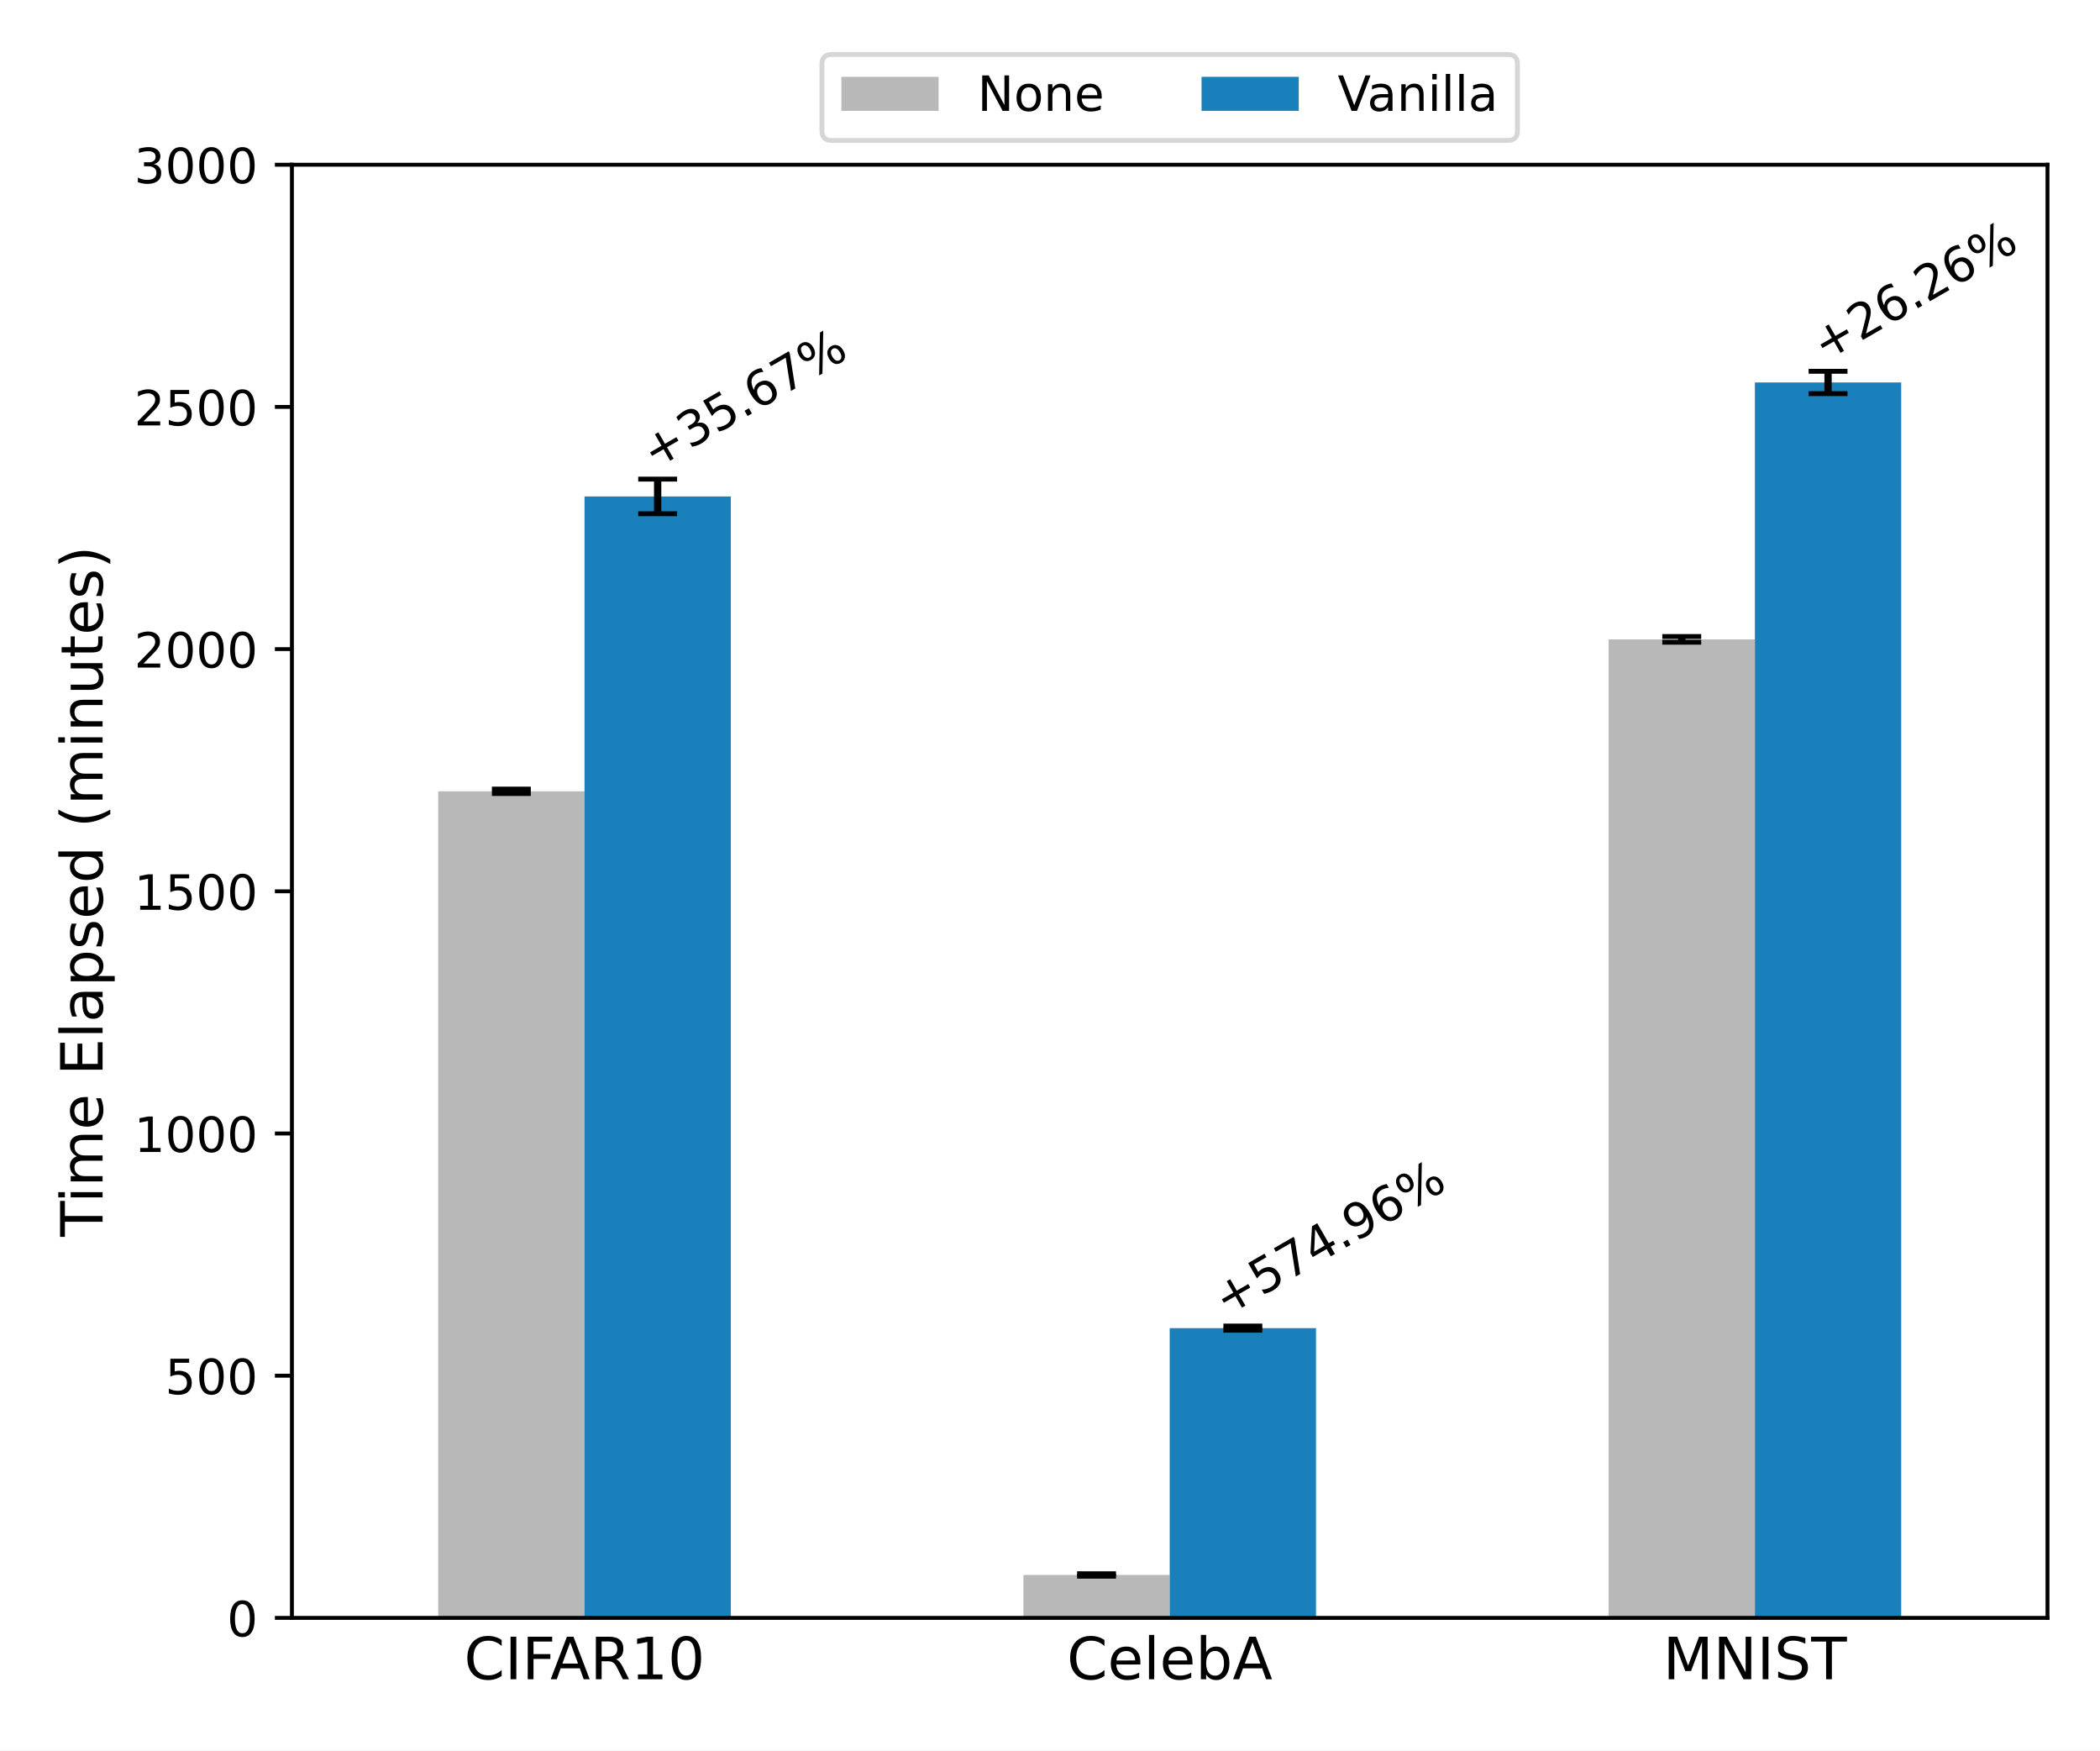
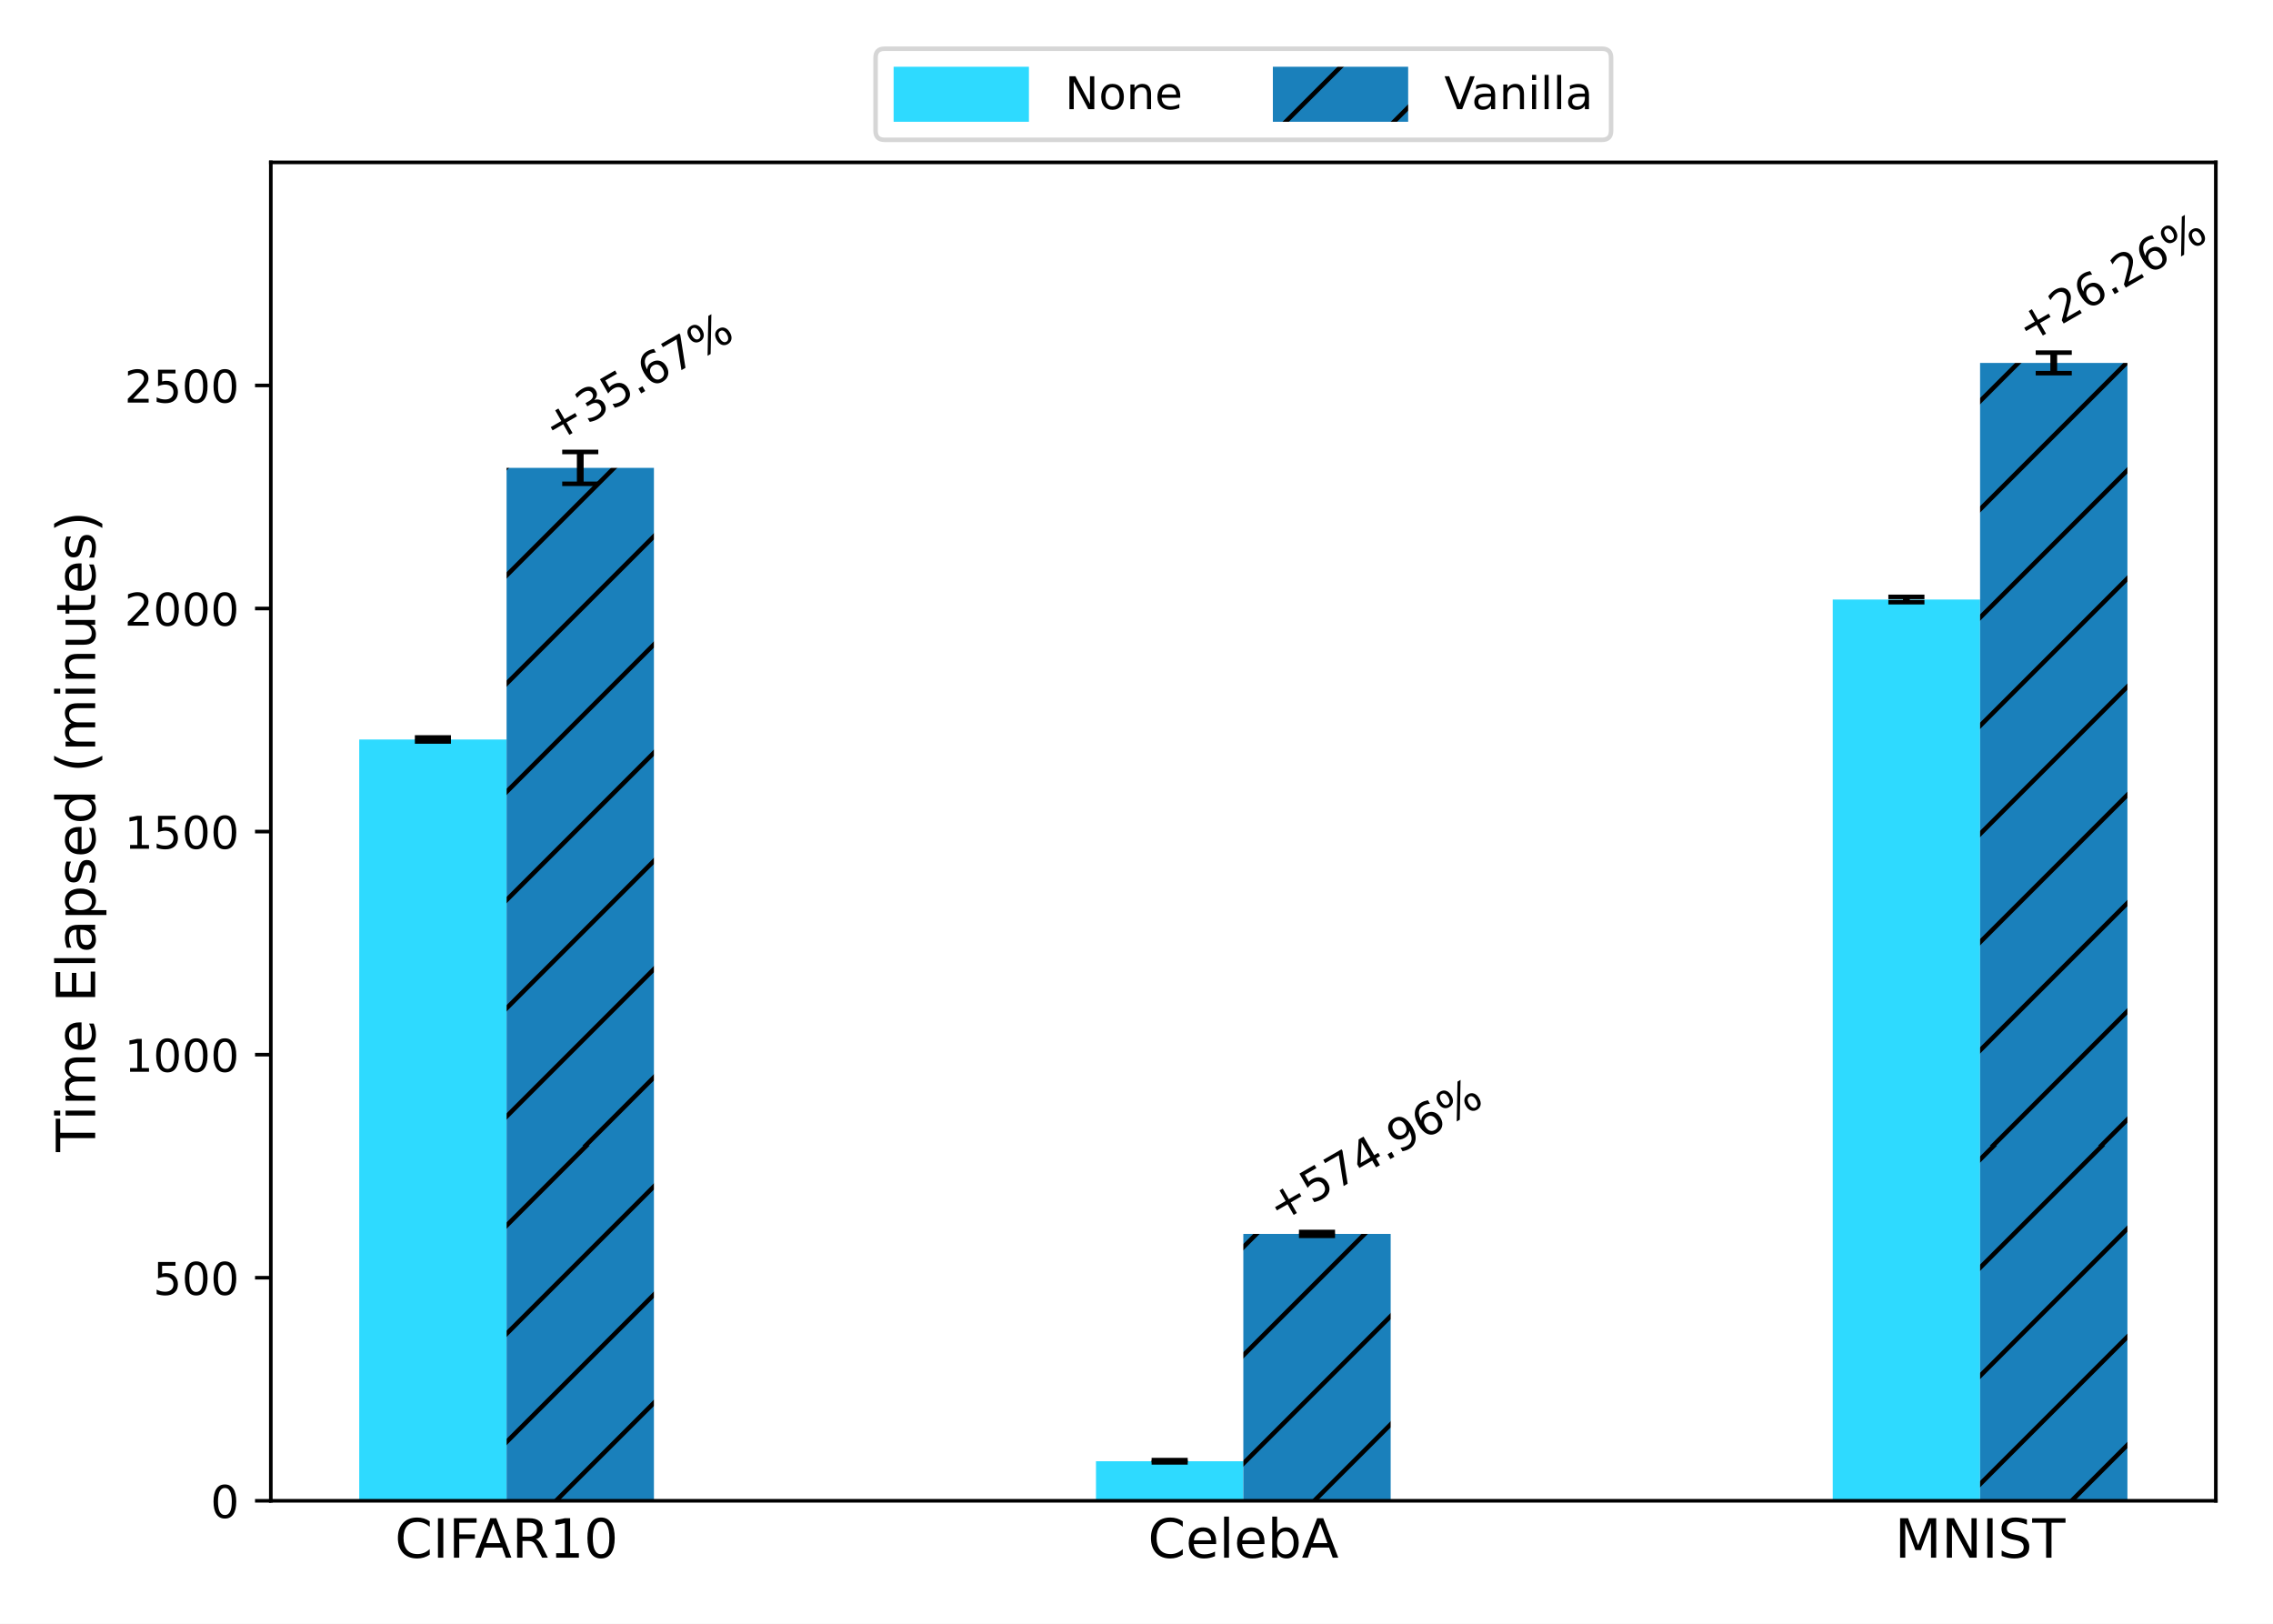
- <svg xmlns="http://www.w3.org/2000/svg" xmlns:xlink="http://www.w3.org/1999/xlink" width="432pt" height="360pt" viewBox="0 0 432 360" version="1.1">
+ <svg xmlns="http://www.w3.org/2000/svg" xmlns:xlink="http://www.w3.org/1999/xlink" width="504pt" height="360pt" viewBox="0 0 504 360" version="1.1">
  <defs>
    <style type="text/css">*{stroke-linejoin: round; stroke-linecap: butt}</style>
  </defs>
  <g id="figure_1">
    <g id="patch_1">
-       <path d="M 0 360  L 432 360  L 432 0  L 0 0  z " style="fill: #ffffff" />
+       <path d="M 0 360  L 504 360  L 504 0  L 0 0  z " style="fill: #ffffff" />
    </g>
    <g id="axes_1">
      <g id="patch_2">
-         <path d="M 60.05 332.74  L 421.2 332.74  L 421.2 33.88  L 60.05 33.88  z " style="fill: #ffffff" />
+         <path d="M 60.05 332.74  L 491.323 332.74  L 491.323 36  L 60.05 36  z " style="fill: #ffffff" />
      </g>
      <g id="patch_3">
-         <path d="M 90.146 332.74  L 120.242 332.74  L 120.242 162.742  L 90.146 162.742  z " clip-path="url(#p08912c3464)" style="fill: #b8b8b8" />
+         <path d="M 79.653 332.74  L 112.326 332.74  L 112.326 163.948  L 79.653 163.948  z " clip-path="url(#p78a9c57632)" style="fill: #2edaff" />
      </g>
      <g id="patch_4">
-         <path d="M 210.529 332.74  L 240.625 332.74  L 240.625 323.911  L 210.529 323.911  z " clip-path="url(#p08912c3464)" style="fill: #b8b8b8" />
+         <path d="M 243.015 332.74  L 275.687 332.74  L 275.687 323.974  L 243.015 323.974  z " clip-path="url(#p78a9c57632)" style="fill: #2edaff" />
      </g>
      <g id="patch_5">
-         <path d="M 330.913 332.74  L 361.008 332.74  L 361.008 131.497  L 330.913 131.497  z " clip-path="url(#p08912c3464)" style="fill: #b8b8b8" />
+         <path d="M 406.376 332.74  L 439.048 332.74  L 439.048 132.925  L 406.376 132.925  z " clip-path="url(#p78a9c57632)" style="fill: #2edaff" />
      </g>
      <g id="patch_6">
-         <path d="M 120.242 332.74  L 150.338 332.74  L 150.338 102.099  L 120.242 102.099  z " clip-path="url(#p08912c3464)" style="fill: #1a80bb" />
+         <path d="M 112.326 332.74  L 144.998 332.74  L 144.998 103.735  L 112.326 103.735  z " clip-path="url(#p78a9c57632)" style="fill: url(#hf9bfb9f092)" />
      </g>
      <g id="patch_7">
-         <path d="M 240.625 332.74  L 270.721 332.74  L 270.721 273.15  L 240.625 273.15  z " clip-path="url(#p08912c3464)" style="fill: #1a80bb" />
+         <path d="M 275.687 332.74  L 308.359 332.74  L 308.359 273.572  L 275.687 273.572  z " clip-path="url(#p78a9c57632)" style="fill: url(#hf9bfb9f092)" />
      </g>
      <g id="patch_8">
-         <path d="M 361.008 332.74  L 391.104 332.74  L 391.104 78.659  L 361.008 78.659  z " clip-path="url(#p08912c3464)" style="fill: #1a80bb" />
+         <path d="M 439.048 332.74  L 471.72 332.74  L 471.72 80.461  L 439.048 80.461  z " clip-path="url(#p78a9c57632)" style="fill: url(#hf9bfb9f092)" />
      </g>
      <g id="matplotlib.axis_1">
        <g id="xtick_1">
          <g id="line2d_1" />
          <g id="text_1">
-             <g transform="translate(95.4701 345.3581) scale(0.12 -0.12)">
+             <g transform="translate(87.55401 345.3581) scale(0.12 -0.12)">
              <defs>
                <path id="DejaVuSans-43" d="M 4122 4306  L 4122 3641  Q 3803 3938 3442 4084  Q 3081 4231 2675 4231  Q 1875 4231 1450 3742  Q 1025 3253 1025 2328  Q 1025 1406 1450 917  Q 1875 428 2675 428  Q 3081 428 3442 575  Q 3803 722 4122 1019  L 4122 359  Q 3791 134 3420 21  Q 3050 -91 2638 -91  Q 1578 -91 968 557  Q 359 1206 359 2328  Q 359 3453 968 4101  Q 1578 4750 2638 4750  Q 3056 4750 3426 4639  Q 3797 4528 4122 4306  z " transform="scale(0.015625)" />
                <path id="DejaVuSans-49" d="M 628 4666  L 1259 4666  L 1259 0  L 628 0  L 628 4666  z " transform="scale(0.015625)" />
                <path id="DejaVuSans-46" d="M 628 4666  L 3309 4666  L 3309 4134  L 1259 4134  L 1259 2759  L 3109 2759  L 3109 2228  L 1259 2228  L 1259 0  L 628 0  L 628 4666  z " transform="scale(0.015625)" />
                <path id="DejaVuSans-41" d="M 2188 4044  L 1331 1722  L 3047 1722  L 2188 4044  z M 1831 4666  L 2547 4666  L 4325 0  L 3669 0  L 3244 1197  L 1141 1197  L 716 0  L 50 0  L 1831 4666  z " transform="scale(0.015625)" />
                <path id="DejaVuSans-52" d="M 2841 2188  Q 3044 2119 3236 1894  Q 3428 1669 3622 1275  L 4263 0  L 3584 0  L 2988 1197  Q 2756 1666 2539 1819  Q 2322 1972 1947 1972  L 1259 1972  L 1259 0  L 628 0  L 628 4666  L 2053 4666  Q 2853 4666 3247 4331  Q 3641 3997 3641 3322  Q 3641 2881 3436 2590  Q 3231 2300 2841 2188  z M 1259 4147  L 1259 2491  L 2053 2491  Q 2509 2491 2742 2702  Q 2975 2913 2975 3322  Q 2975 3731 2742 3939  Q 2509 4147 2053 4147  L 1259 4147  z " transform="scale(0.015625)" />
                <path id="DejaVuSans-31" d="M 794 531  L 1825 531  L 1825 4091  L 703 3866  L 703 4441  L 1819 4666  L 2450 4666  L 2450 531  L 3481 531  L 3481 0  L 794 0  L 794 531  z " transform="scale(0.015625)" />
                <path id="DejaVuSans-30" d="M 2034 4250  Q 1547 4250 1301 3770  Q 1056 3291 1056 2328  Q 1056 1369 1301 889  Q 1547 409 2034 409  Q 2525 409 2770 889  Q 3016 1369 3016 2328  Q 3016 3291 2770 3770  Q 2525 4250 2034 4250  z M 2034 4750  Q 2819 4750 3233 4129  Q 3647 3509 3647 2328  Q 3647 1150 3233 529  Q 2819 -91 2034 -91  Q 1250 -91 836 529  Q 422 1150 422 2328  Q 422 3509 836 4129  Q 1250 4750 2034 4750  z " transform="scale(0.015625)" />
              </defs>
              <use xlink:href="#DejaVuSans-43" />
              <use xlink:href="#DejaVuSans-49" x="69.824" />
              <use xlink:href="#DejaVuSans-46" x="99.316" />
              <use xlink:href="#DejaVuSans-41" x="147.711" />
              <use xlink:href="#DejaVuSans-52" x="216.119" />
              <use xlink:href="#DejaVuSans-31" x="285.602" />
              <use xlink:href="#DejaVuSans-30" x="349.225" />
            </g>
          </g>
        </g>
        <g id="xtick_2">
          <g id="line2d_2" />
          <g id="text_2">
-             <g transform="translate(219.4712 345.3581) scale(0.12 -0.12)">
+             <g transform="translate(254.533 345.3581) scale(0.12 -0.12)">
              <defs>
                <path id="DejaVuSans-65" d="M 3597 1894  L 3597 1613  L 953 1613  Q 991 1019 1311 708  Q 1631 397 2203 397  Q 2534 397 2845 478  Q 3156 559 3463 722  L 3463 178  Q 3153 47 2828 -22  Q 2503 -91 2169 -91  Q 1331 -91 842 396  Q 353 884 353 1716  Q 353 2575 817 3079  Q 1281 3584 2069 3584  Q 2775 3584 3186 3129  Q 3597 2675 3597 1894  z M 3022 2063  Q 3016 2534 2758 2815  Q 2500 3097 2075 3097  Q 1594 3097 1305 2825  Q 1016 2553 972 2059  L 3022 2063  z " transform="scale(0.015625)" />
                <path id="DejaVuSans-6c" d="M 603 4863  L 1178 4863  L 1178 0  L 603 0  L 603 4863  z " transform="scale(0.015625)" />
                <path id="DejaVuSans-62" d="M 3116 1747  Q 3116 2381 2855 2742  Q 2594 3103 2138 3103  Q 1681 3103 1420 2742  Q 1159 2381 1159 1747  Q 1159 1113 1420 752  Q 1681 391 2138 391  Q 2594 391 2855 752  Q 3116 1113 3116 1747  z M 1159 2969  Q 1341 3281 1617 3432  Q 1894 3584 2278 3584  Q 2916 3584 3314 3078  Q 3713 2572 3713 1747  Q 3713 922 3314 415  Q 2916 -91 2278 -91  Q 1894 -91 1617 61  Q 1341 213 1159 525  L 1159 0  L 581 0  L 581 4863  L 1159 4863  L 1159 2969  z " transform="scale(0.015625)" />
              </defs>
              <use xlink:href="#DejaVuSans-43" />
              <use xlink:href="#DejaVuSans-65" x="69.824" />
              <use xlink:href="#DejaVuSans-6c" x="131.348" />
              <use xlink:href="#DejaVuSans-65" x="159.131" />
              <use xlink:href="#DejaVuSans-62" x="220.654" />
              <use xlink:href="#DejaVuSans-41" x="284.131" />
            </g>
          </g>
        </g>
        <g id="xtick_3">
          <g id="line2d_3" />
          <g id="text_3">
-             <g transform="translate(342.099 345.3581) scale(0.12 -0.12)">
+             <g transform="translate(420.1385 345.3581) scale(0.12 -0.12)">
              <defs>
                <path id="DejaVuSans-4d" d="M 628 4666  L 1569 4666  L 2759 1491  L 3956 4666  L 4897 4666  L 4897 0  L 4281 0  L 4281 4097  L 3078 897  L 2444 897  L 1241 4097  L 1241 0  L 628 0  L 628 4666  z " transform="scale(0.015625)" />
                <path id="DejaVuSans-4e" d="M 628 4666  L 1478 4666  L 3547 763  L 3547 4666  L 4159 4666  L 4159 0  L 3309 0  L 1241 3903  L 1241 0  L 628 0  L 628 4666  z " transform="scale(0.015625)" />
                <path id="DejaVuSans-53" d="M 3425 4513  L 3425 3897  Q 3066 4069 2747 4153  Q 2428 4238 2131 4238  Q 1616 4238 1336 4038  Q 1056 3838 1056 3469  Q 1056 3159 1242 3001  Q 1428 2844 1947 2747  L 2328 2669  Q 3034 2534 3370 2195  Q 3706 1856 3706 1288  Q 3706 609 3251 259  Q 2797 -91 1919 -91  Q 1588 -91 1214 -16  Q 841 59 441 206  L 441 856  Q 825 641 1194 531  Q 1563 422 1919 422  Q 2459 422 2753 634  Q 3047 847 3047 1241  Q 3047 1584 2836 1778  Q 2625 1972 2144 2069  L 1759 2144  Q 1053 2284 737 2584  Q 422 2884 422 3419  Q 422 4038 858 4394  Q 1294 4750 2059 4750  Q 2388 4750 2728 4690  Q 3069 4631 3425 4513  z " transform="scale(0.015625)" />
                <path id="DejaVuSans-54" d="M -19 4666  L 3928 4666  L 3928 4134  L 2272 4134  L 2272 0  L 1638 0  L 1638 4134  L -19 4134  L -19 4666  z " transform="scale(0.015625)" />
              </defs>
              <use xlink:href="#DejaVuSans-4d" />
              <use xlink:href="#DejaVuSans-4e" x="86.279" />
              <use xlink:href="#DejaVuSans-49" x="161.084" />
              <use xlink:href="#DejaVuSans-53" x="190.576" />
              <use xlink:href="#DejaVuSans-54" x="254.053" />
            </g>
          </g>
        </g>
      </g>
      <g id="matplotlib.axis_2">
        <g id="ytick_1">
          <g id="line2d_4">
            <defs>
-               <path id="m10535ff7cf" d="M 0 0  L -3.5 0  " style="stroke: #000000; stroke-width: 0.8" />
+               <path id="mf8fcc0f877" d="M 0 0  L -3.5 0  " style="stroke: #000000; stroke-width: 0.8" />
            </defs>
            <g>
-               <use xlink:href="#m10535ff7cf" x="60.05" y="332.74" style="stroke: #000000; stroke-width: 0.8" />
+               <use xlink:href="#mf8fcc0f877" x="60.05" y="332.74" style="stroke: #000000; stroke-width: 0.8" />
            </g>
          </g>
          <g id="text_4">
            <g transform="translate(46.6875 336.5392) scale(0.1 -0.1)">
              <use xlink:href="#DejaVuSans-30" />
            </g>
          </g>
        </g>
        <g id="ytick_2">
          <g id="line2d_5">
            <g>
-               <use xlink:href="#m10535ff7cf" x="60.05" y="282.93" style="stroke: #000000; stroke-width: 0.8" />
+               <use xlink:href="#mf8fcc0f877" x="60.05" y="283.283" style="stroke: #000000; stroke-width: 0.8" />
            </g>
          </g>
          <g id="text_5">
-             <g transform="translate(33.9625 286.7292) scale(0.1 -0.1)">
+             <g transform="translate(33.9625 287.0826) scale(0.1 -0.1)">
              <defs>
                <path id="DejaVuSans-35" d="M 691 4666  L 3169 4666  L 3169 4134  L 1269 4134  L 1269 2991  Q 1406 3038 1543 3061  Q 1681 3084 1819 3084  Q 2600 3084 3056 2656  Q 3513 2228 3513 1497  Q 3513 744 3044 326  Q 2575 -91 1722 -91  Q 1428 -91 1123 -41  Q 819 9 494 109  L 494 744  Q 775 591 1075 516  Q 1375 441 1709 441  Q 2250 441 2565 725  Q 2881 1009 2881 1497  Q 2881 1984 2565 2268  Q 2250 2553 1709 2553  Q 1456 2553 1204 2497  Q 953 2441 691 2322  L 691 4666  z " transform="scale(0.015625)" />
              </defs>
              <use xlink:href="#DejaVuSans-35" />
              <use xlink:href="#DejaVuSans-30" x="63.623" />
              <use xlink:href="#DejaVuSans-30" x="127.246" />
            </g>
          </g>
        </g>
        <g id="ytick_3">
          <g id="line2d_6">
            <g>
-               <use xlink:href="#m10535ff7cf" x="60.05" y="233.12" style="stroke: #000000; stroke-width: 0.8" />
+               <use xlink:href="#mf8fcc0f877" x="60.05" y="233.827" style="stroke: #000000; stroke-width: 0.8" />
            </g>
          </g>
          <g id="text_6">
-             <g transform="translate(27.6 236.9192) scale(0.1 -0.1)">
+             <g transform="translate(27.6 237.6259) scale(0.1 -0.1)">
              <use xlink:href="#DejaVuSans-31" />
              <use xlink:href="#DejaVuSans-30" x="63.623" />
              <use xlink:href="#DejaVuSans-30" x="127.246" />
              <use xlink:href="#DejaVuSans-30" x="190.869" />
            </g>
          </g>
        </g>
        <g id="ytick_4">
          <g id="line2d_7">
            <g>
-               <use xlink:href="#m10535ff7cf" x="60.05" y="183.31" style="stroke: #000000; stroke-width: 0.8" />
+               <use xlink:href="#mf8fcc0f877" x="60.05" y="184.37" style="stroke: #000000; stroke-width: 0.8" />
            </g>
          </g>
          <g id="text_7">
-             <g transform="translate(27.6 187.1092) scale(0.1 -0.1)">
+             <g transform="translate(27.6 188.1692) scale(0.1 -0.1)">
              <use xlink:href="#DejaVuSans-31" />
              <use xlink:href="#DejaVuSans-35" x="63.623" />
              <use xlink:href="#DejaVuSans-30" x="127.246" />
              <use xlink:href="#DejaVuSans-30" x="190.869" />
            </g>
          </g>
        </g>
        <g id="ytick_5">
          <g id="line2d_8">
            <g>
-               <use xlink:href="#m10535ff7cf" x="60.05" y="133.5" style="stroke: #000000; stroke-width: 0.8" />
+               <use xlink:href="#mf8fcc0f877" x="60.05" y="134.913" style="stroke: #000000; stroke-width: 0.8" />
            </g>
          </g>
          <g id="text_8">
-             <g transform="translate(27.6 137.2992) scale(0.1 -0.1)">
+             <g transform="translate(27.6 138.7126) scale(0.1 -0.1)">
              <defs>
                <path id="DejaVuSans-32" d="M 1228 531  L 3431 531  L 3431 0  L 469 0  L 469 531  Q 828 903 1448 1529  Q 2069 2156 2228 2338  Q 2531 2678 2651 2914  Q 2772 3150 2772 3378  Q 2772 3750 2511 3984  Q 2250 4219 1831 4219  Q 1534 4219 1204 4116  Q 875 4013 500 3803  L 500 4441  Q 881 4594 1212 4672  Q 1544 4750 1819 4750  Q 2544 4750 2975 4387  Q 3406 4025 3406 3419  Q 3406 3131 3298 2873  Q 3191 2616 2906 2266  Q 2828 2175 2409 1742  Q 1991 1309 1228 531  z " transform="scale(0.015625)" />
              </defs>
              <use xlink:href="#DejaVuSans-32" />
              <use xlink:href="#DejaVuSans-30" x="63.623" />
              <use xlink:href="#DejaVuSans-30" x="127.246" />
              <use xlink:href="#DejaVuSans-30" x="190.869" />
            </g>
          </g>
        </g>
        <g id="ytick_6">
          <g id="line2d_9">
            <g>
-               <use xlink:href="#m10535ff7cf" x="60.05" y="83.69" style="stroke: #000000; stroke-width: 0.8" />
+               <use xlink:href="#mf8fcc0f877" x="60.05" y="85.457" style="stroke: #000000; stroke-width: 0.8" />
            </g>
          </g>
          <g id="text_9">
-             <g transform="translate(27.6 87.48922) scale(0.1 -0.1)">
+             <g transform="translate(27.6 89.25589) scale(0.1 -0.1)">
              <use xlink:href="#DejaVuSans-32" />
              <use xlink:href="#DejaVuSans-35" x="63.623" />
              <use xlink:href="#DejaVuSans-30" x="127.246" />
              <use xlink:href="#DejaVuSans-30" x="190.869" />
            </g>
          </g>
        </g>
-         <g id="ytick_7">
-           <g id="line2d_10">
-             <g>
-               <use xlink:href="#m10535ff7cf" x="60.05" y="33.88" style="stroke: #000000; stroke-width: 0.8" />
-             </g>
-           </g>
-           <g id="text_10">
-             <g transform="translate(27.6 37.67922) scale(0.1 -0.1)">
-               <defs>
-                 <path id="DejaVuSans-33" d="M 2597 2516  Q 3050 2419 3304 2112  Q 3559 1806 3559 1356  Q 3559 666 3084 287  Q 2609 -91 1734 -91  Q 1441 -91 1130 -33  Q 819 25 488 141  L 488 750  Q 750 597 1062 519  Q 1375 441 1716 441  Q 2309 441 2620 675  Q 2931 909 2931 1356  Q 2931 1769 2642 2001  Q 2353 2234 1838 2234  L 1294 2234  L 1294 2753  L 1863 2753  Q 2328 2753 2575 2939  Q 2822 3125 2822 3475  Q 2822 3834 2567 4026  Q 2313 4219 1838 4219  Q 1578 4219 1281 4162  Q 984 4106 628 3988  L 628 4550  Q 988 4650 1302 4700  Q 1616 4750 1894 4750  Q 2613 4750 3031 4423  Q 3450 4097 3450 3541  Q 3450 3153 3228 2886  Q 3006 2619 2597 2516  z " transform="scale(0.015625)" />
-               </defs>
-               <use xlink:href="#DejaVuSans-33" />
-               <use xlink:href="#DejaVuSans-30" x="63.623" />
-               <use xlink:href="#DejaVuSans-30" x="127.246" />
-               <use xlink:href="#DejaVuSans-30" x="190.869" />
-             </g>
-           </g>
-         </g>
-         <g id="text_11">
-           <g transform="translate(21.10438 254.3425) rotate(-90) scale(0.12 -0.12)">
+         <g id="text_10">
+           <g transform="translate(21.10438 255.4025) rotate(-90) scale(0.12 -0.12)">
            <defs>
              <path id="DejaVuSans-69" d="M 603 3500  L 1178 3500  L 1178 0  L 603 0  L 603 3500  z M 603 4863  L 1178 4863  L 1178 4134  L 603 4134  L 603 4863  z " transform="scale(0.015625)" />
              <path id="DejaVuSans-6d" d="M 3328 2828  Q 3544 3216 3844 3400  Q 4144 3584 4550 3584  Q 5097 3584 5394 3201  Q 5691 2819 5691 2113  L 5691 0  L 5113 0  L 5113 2094  Q 5113 2597 4934 2840  Q 4756 3084 4391 3084  Q 3944 3084 3684 2787  Q 3425 2491 3425 1978  L 3425 0  L 2847 0  L 2847 2094  Q 2847 2600 2669 2842  Q 2491 3084 2119 3084  Q 1678 3084 1418 2786  Q 1159 2488 1159 1978  L 1159 0  L 581 0  L 581 3500  L 1159 3500  L 1159 2956  Q 1356 3278 1631 3431  Q 1906 3584 2284 3584  Q 2666 3584 2933 3390  Q 3200 3197 3328 2828  z " transform="scale(0.015625)" />
              <path id="DejaVuSans-20" transform="scale(0.015625)" />
              <path id="DejaVuSans-45" d="M 628 4666  L 3578 4666  L 3578 4134  L 1259 4134  L 1259 2753  L 3481 2753  L 3481 2222  L 1259 2222  L 1259 531  L 3634 531  L 3634 0  L 628 0  L 628 4666  z " transform="scale(0.015625)" />
              <path id="DejaVuSans-61" d="M 2194 1759  Q 1497 1759 1228 1600  Q 959 1441 959 1056  Q 959 750 1161 570  Q 1363 391 1709 391  Q 2188 391 2477 730  Q 2766 1069 2766 1631  L 2766 1759  L 2194 1759  z M 3341 1997  L 3341 0  L 2766 0  L 2766 531  Q 2569 213 2275 61  Q 1981 -91 1556 -91  Q 1019 -91 701 211  Q 384 513 384 1019  Q 384 1609 779 1909  Q 1175 2209 1959 2209  L 2766 2209  L 2766 2266  Q 2766 2663 2505 2880  Q 2244 3097 1772 3097  Q 1472 3097 1187 3025  Q 903 2953 641 2809  L 641 3341  Q 956 3463 1253 3523  Q 1550 3584 1831 3584  Q 2591 3584 2966 3190  Q 3341 2797 3341 1997  z " transform="scale(0.015625)" />
              <path id="DejaVuSans-70" d="M 1159 525  L 1159 -1331  L 581 -1331  L 581 3500  L 1159 3500  L 1159 2969  Q 1341 3281 1617 3432  Q 1894 3584 2278 3584  Q 2916 3584 3314 3078  Q 3713 2572 3713 1747  Q 3713 922 3314 415  Q 2916 -91 2278 -91  Q 1894 -91 1617 61  Q 1341 213 1159 525  z M 3116 1747  Q 3116 2381 2855 2742  Q 2594 3103 2138 3103  Q 1681 3103 1420 2742  Q 1159 2381 1159 1747  Q 1159 1113 1420 752  Q 1681 391 2138 391  Q 2594 391 2855 752  Q 3116 1113 3116 1747  z " transform="scale(0.015625)" />
              <path id="DejaVuSans-73" d="M 2834 3397  L 2834 2853  Q 2591 2978 2328 3040  Q 2066 3103 1784 3103  Q 1356 3103 1142 2972  Q 928 2841 928 2578  Q 928 2378 1081 2264  Q 1234 2150 1697 2047  L 1894 2003  Q 2506 1872 2764 1633  Q 3022 1394 3022 966  Q 3022 478 2636 193  Q 2250 -91 1575 -91  Q 1294 -91 989 -36  Q 684 19 347 128  L 347 722  Q 666 556 975 473  Q 1284 391 1588 391  Q 1994 391 2212 530  Q 2431 669 2431 922  Q 2431 1156 2273 1281  Q 2116 1406 1581 1522  L 1381 1569  Q 847 1681 609 1914  Q 372 2147 372 2553  Q 372 3047 722 3315  Q 1072 3584 1716 3584  Q 2034 3584 2315 3537  Q 2597 3491 2834 3397  z " transform="scale(0.015625)" />
              <path id="DejaVuSans-64" d="M 2906 2969  L 2906 4863  L 3481 4863  L 3481 0  L 2906 0  L 2906 525  Q 2725 213 2448 61  Q 2172 -91 1784 -91  Q 1150 -91 751 415  Q 353 922 353 1747  Q 353 2572 751 3078  Q 1150 3584 1784 3584  Q 2172 3584 2448 3432  Q 2725 3281 2906 2969  z M 947 1747  Q 947 1113 1208 752  Q 1469 391 1925 391  Q 2381 391 2643 752  Q 2906 1113 2906 1747  Q 2906 2381 2643 2742  Q 2381 3103 1925 3103  Q 1469 3103 1208 2742  Q 947 2381 947 1747  z " transform="scale(0.015625)" />
              <path id="DejaVuSans-28" d="M 1984 4856  Q 1566 4138 1362 3434  Q 1159 2731 1159 2009  Q 1159 1288 1364 580  Q 1569 -128 1984 -844  L 1484 -844  Q 1016 -109 783 600  Q 550 1309 550 2009  Q 550 2706 781 3412  Q 1013 4119 1484 4856  L 1984 4856  z " transform="scale(0.015625)" />
              <path id="DejaVuSans-6e" d="M 3513 2113  L 3513 0  L 2938 0  L 2938 2094  Q 2938 2591 2744 2837  Q 2550 3084 2163 3084  Q 1697 3084 1428 2787  Q 1159 2491 1159 1978  L 1159 0  L 581 0  L 581 3500  L 1159 3500  L 1159 2956  Q 1366 3272 1645 3428  Q 1925 3584 2291 3584  Q 2894 3584 3203 3211  Q 3513 2838 3513 2113  z " transform="scale(0.015625)" />
              <path id="DejaVuSans-75" d="M 544 1381  L 544 3500  L 1119 3500  L 1119 1403  Q 1119 906 1312 657  Q 1506 409 1894 409  Q 2359 409 2629 706  Q 2900 1003 2900 1516  L 2900 3500  L 3475 3500  L 3475 0  L 2900 0  L 2900 538  Q 2691 219 2414 64  Q 2138 -91 1772 -91  Q 1169 -91 856 284  Q 544 659 544 1381  z M 1991 3584  L 1991 3584  z " transform="scale(0.015625)" />
              <path id="DejaVuSans-74" d="M 1172 4494  L 1172 3500  L 2356 3500  L 2356 3053  L 1172 3053  L 1172 1153  Q 1172 725 1289 603  Q 1406 481 1766 481  L 2356 481  L 2356 0  L 1766 0  Q 1100 0 847 248  Q 594 497 594 1153  L 594 3053  L 172 3053  L 172 3500  L 594 3500  L 594 4494  L 1172 4494  z " transform="scale(0.015625)" />
              <path id="DejaVuSans-29" d="M 513 4856  L 1013 4856  Q 1481 4119 1714 3412  Q 1947 2706 1947 2009  Q 1947 1309 1714 600  Q 1481 -109 1013 -844  L 513 -844  Q 928 -128 1133 580  Q 1338 1288 1338 2009  Q 1338 2731 1133 3434  Q 928 4138 513 4856  z " transform="scale(0.015625)" />
            </defs>
            <use xlink:href="#DejaVuSans-54" />
            <use xlink:href="#DejaVuSans-69" x="57.959" />
            <use xlink:href="#DejaVuSans-6d" x="85.742" />
            <use xlink:href="#DejaVuSans-65" x="183.154" />
            <use xlink:href="#DejaVuSans-20" x="244.678" />
            <use xlink:href="#DejaVuSans-45" x="276.465" />
            <use xlink:href="#DejaVuSans-6c" x="339.648" />
            <use xlink:href="#DejaVuSans-61" x="367.432" />
            <use xlink:href="#DejaVuSans-70" x="428.711" />
            <use xlink:href="#DejaVuSans-73" x="492.188" />
            <use xlink:href="#DejaVuSans-65" x="544.287" />
            <use xlink:href="#DejaVuSans-64" x="605.811" />
            <use xlink:href="#DejaVuSans-20" x="669.287" />
            <use xlink:href="#DejaVuSans-28" x="701.074" />
            <use xlink:href="#DejaVuSans-6d" x="740.088" />
            <use xlink:href="#DejaVuSans-69" x="837.5" />
            <use xlink:href="#DejaVuSans-6e" x="865.283" />
            <use xlink:href="#DejaVuSans-75" x="928.662" />
            <use xlink:href="#DejaVuSans-74" x="992.041" />
            <use xlink:href="#DejaVuSans-65" x="1031.25" />
            <use xlink:href="#DejaVuSans-73" x="1092.773" />
            <use xlink:href="#DejaVuSans-29" x="1144.873" />
          </g>
        </g>
      </g>
      <g id="LineCollection_1">
-         <path d="M 105.194 163.194  L 105.194 162.29  " clip-path="url(#p08912c3464)" style="fill: none; stroke: #000000; stroke-width: 1.5" />
-         <path d="M 225.577 324.165  L 225.577 323.658  " clip-path="url(#p08912c3464)" style="fill: none; stroke: #000000; stroke-width: 1.5" />
-         <path d="M 345.96 132.088  L 345.96 130.907  " clip-path="url(#p08912c3464)" style="fill: none; stroke: #000000; stroke-width: 1.5" />
+         <path d="M 95.989 164.397  L 95.989 163.499  " clip-path="url(#p78a9c57632)" style="fill: none; stroke: #000000; stroke-width: 1.5" />
+         <path d="M 259.351 324.226  L 259.351 323.722  " clip-path="url(#p78a9c57632)" style="fill: none; stroke: #000000; stroke-width: 1.5" />
+         <path d="M 422.712 133.511  L 422.712 132.338  " clip-path="url(#p78a9c57632)" style="fill: none; stroke: #000000; stroke-width: 1.5" />
+       </g>
+       <g id="line2d_10">
+         <defs>
+           <path id="mfb82892803" d="M 4 0  L -4 -0  " style="stroke: #000000" />
+         </defs>
+         <g clip-path="url(#p78a9c57632)">
+           <use xlink:href="#mfb82892803" x="95.989" y="164.397" style="stroke: #000000" />
+           <use xlink:href="#mfb82892803" x="259.351" y="324.226" style="stroke: #000000" />
+           <use xlink:href="#mfb82892803" x="422.712" y="133.511" style="stroke: #000000" />
+         </g>
      </g>
      <g id="line2d_11">
-         <defs>
-           <path id="mfc4b040c2c" d="M 4 0  L -4 -0  " style="stroke: #000000" />
-         </defs>
-         <g clip-path="url(#p08912c3464)">
-           <use xlink:href="#mfc4b040c2c" x="105.194" y="163.194" style="stroke: #000000" />
-           <use xlink:href="#mfc4b040c2c" x="225.577" y="324.165" style="stroke: #000000" />
-           <use xlink:href="#mfc4b040c2c" x="345.96" y="132.088" style="stroke: #000000" />
-         </g>
+         <g clip-path="url(#p78a9c57632)">
+           <use xlink:href="#mfb82892803" x="95.989" y="163.499" style="stroke: #000000" />
+           <use xlink:href="#mfb82892803" x="259.351" y="323.722" style="stroke: #000000" />
+           <use xlink:href="#mfb82892803" x="422.712" y="132.338" style="stroke: #000000" />
+         </g>
+       </g>
+       <g id="LineCollection_2">
+         <path d="M 128.662 107.267  L 128.662 100.202  " clip-path="url(#p78a9c57632)" style="fill: none; stroke: #000000; stroke-width: 1.5" />
+         <path d="M 292.023 274.001  L 292.023 273.144  " clip-path="url(#p78a9c57632)" style="fill: none; stroke: #000000; stroke-width: 1.5" />
+         <path d="M 455.384 82.74  L 455.384 78.182  " clip-path="url(#p78a9c57632)" style="fill: none; stroke: #000000; stroke-width: 1.5" />
      </g>
      <g id="line2d_12">
-         <g clip-path="url(#p08912c3464)">
-           <use xlink:href="#mfc4b040c2c" x="105.194" y="162.29" style="stroke: #000000" />
-           <use xlink:href="#mfc4b040c2c" x="225.577" y="323.658" style="stroke: #000000" />
-           <use xlink:href="#mfc4b040c2c" x="345.96" y="130.907" style="stroke: #000000" />
-         </g>
-       </g>
-       <g id="LineCollection_2">
-         <path d="M 135.29 105.657  L 135.29 98.54  " clip-path="url(#p08912c3464)" style="fill: none; stroke: #000000; stroke-width: 1.5" />
-         <path d="M 255.673 273.581  L 255.673 272.718  " clip-path="url(#p08912c3464)" style="fill: none; stroke: #000000; stroke-width: 1.5" />
-         <path d="M 376.056 80.954  L 376.056 76.364  " clip-path="url(#p08912c3464)" style="fill: none; stroke: #000000; stroke-width: 1.5" />
+         <g clip-path="url(#p78a9c57632)">
+           <use xlink:href="#mfb82892803" x="128.662" y="107.267" style="stroke: #000000" />
+           <use xlink:href="#mfb82892803" x="292.023" y="274.001" style="stroke: #000000" />
+           <use xlink:href="#mfb82892803" x="455.384" y="82.74" style="stroke: #000000" />
+         </g>
      </g>
      <g id="line2d_13">
-         <g clip-path="url(#p08912c3464)">
-           <use xlink:href="#mfc4b040c2c" x="135.29" y="105.657" style="stroke: #000000" />
-           <use xlink:href="#mfc4b040c2c" x="255.673" y="273.581" style="stroke: #000000" />
-           <use xlink:href="#mfc4b040c2c" x="376.056" y="80.954" style="stroke: #000000" />
-         </g>
-       </g>
-       <g id="line2d_14">
-         <g clip-path="url(#p08912c3464)">
-           <use xlink:href="#mfc4b040c2c" x="135.29" y="98.54" style="stroke: #000000" />
-           <use xlink:href="#mfc4b040c2c" x="255.673" y="272.718" style="stroke: #000000" />
-           <use xlink:href="#mfc4b040c2c" x="376.056" y="76.364" style="stroke: #000000" />
+         <g clip-path="url(#p78a9c57632)">
+           <use xlink:href="#mfb82892803" x="128.662" y="100.202" style="stroke: #000000" />
+           <use xlink:href="#mfb82892803" x="292.023" y="273.144" style="stroke: #000000" />
+           <use xlink:href="#mfb82892803" x="455.384" y="78.182" style="stroke: #000000" />
        </g>
      </g>
      <g id="patch_9">
-         <path d="M 60.05 332.74  L 60.05 33.88  " style="fill: none; stroke: #000000; stroke-width: 0.8; stroke-linejoin: miter; stroke-linecap: square" />
+         <path d="M 60.05 332.74  L 60.05 36  " style="fill: none; stroke: #000000; stroke-width: 0.8; stroke-linejoin: miter; stroke-linecap: square" />
      </g>
      <g id="patch_10">
-         <path d="M 421.2 332.74  L 421.2 33.88  " style="fill: none; stroke: #000000; stroke-width: 0.8; stroke-linejoin: miter; stroke-linecap: square" />
+         <path d="M 491.323 332.74  L 491.323 36  " style="fill: none; stroke: #000000; stroke-width: 0.8; stroke-linejoin: miter; stroke-linecap: square" />
      </g>
      <g id="patch_11">
-         <path d="M 60.05 332.74  L 421.2 332.74  " style="fill: none; stroke: #000000; stroke-width: 0.8; stroke-linejoin: miter; stroke-linecap: square" />
+         <path d="M 60.05 332.74  L 491.323 332.74  " style="fill: none; stroke: #000000; stroke-width: 0.8; stroke-linejoin: miter; stroke-linecap: square" />
      </g>
      <g id="patch_12">
-         <path d="M 60.05 33.88  L 421.2 33.88  " style="fill: none; stroke: #000000; stroke-width: 0.8; stroke-linejoin: miter; stroke-linecap: square" />
-       </g>
-       <g id="text_12">
-         <g transform="translate(134.5876 96.6398) rotate(-30) scale(0.1 -0.1)">
+         <path d="M 60.05 36  L 491.323 36  " style="fill: none; stroke: #000000; stroke-width: 0.8; stroke-linejoin: miter; stroke-linecap: square" />
+       </g>
+       <g id="text_11">
+         <g transform="translate(122.9711 98.30183) rotate(-30) scale(0.1 -0.1)">
          <defs>
            <path id="DejaVuSans-2b" d="M 2944 4013  L 2944 2272  L 4684 2272  L 4684 1741  L 2944 1741  L 2944 0  L 2419 0  L 2419 1741  L 678 1741  L 678 2272  L 2419 2272  L 2419 4013  L 2944 4013  z " transform="scale(0.015625)" />
+             <path id="DejaVuSans-33" d="M 2597 2516  Q 3050 2419 3304 2112  Q 3559 1806 3559 1356  Q 3559 666 3084 287  Q 2609 -91 1734 -91  Q 1441 -91 1130 -33  Q 819 25 488 141  L 488 750  Q 750 597 1062 519  Q 1375 441 1716 441  Q 2309 441 2620 675  Q 2931 909 2931 1356  Q 2931 1769 2642 2001  Q 2353 2234 1838 2234  L 1294 2234  L 1294 2753  L 1863 2753  Q 2328 2753 2575 2939  Q 2822 3125 2822 3475  Q 2822 3834 2567 4026  Q 2313 4219 1838 4219  Q 1578 4219 1281 4162  Q 984 4106 628 3988  L 628 4550  Q 988 4650 1302 4700  Q 1616 4750 1894 4750  Q 2613 4750 3031 4423  Q 3450 4097 3450 3541  Q 3450 3153 3228 2886  Q 3006 2619 2597 2516  z " transform="scale(0.015625)" />
            <path id="DejaVuSans-2e" d="M 684 794  L 1344 794  L 1344 0  L 684 0  L 684 794  z " transform="scale(0.015625)" />
            <path id="DejaVuSans-36" d="M 2113 2584  Q 1688 2584 1439 2293  Q 1191 2003 1191 1497  Q 1191 994 1439 701  Q 1688 409 2113 409  Q 2538 409 2786 701  Q 3034 994 3034 1497  Q 3034 2003 2786 2293  Q 2538 2584 2113 2584  z M 3366 4563  L 3366 3988  Q 3128 4100 2886 4159  Q 2644 4219 2406 4219  Q 1781 4219 1451 3797  Q 1122 3375 1075 2522  Q 1259 2794 1537 2939  Q 1816 3084 2150 3084  Q 2853 3084 3261 2657  Q 3669 2231 3669 1497  Q 3669 778 3244 343  Q 2819 -91 2113 -91  Q 1303 -91 875 529  Q 447 1150 447 2328  Q 447 3434 972 4092  Q 1497 4750 2381 4750  Q 2619 4750 2861 4703  Q 3103 4656 3366 4563  z " transform="scale(0.015625)" />
            <path id="DejaVuSans-37" d="M 525 4666  L 3525 4666  L 3525 4397  L 1831 0  L 1172 0  L 2766 4134  L 525 4134  L 525 4666  z " transform="scale(0.015625)" />
            <path id="DejaVuSans-25" d="M 4653 2053  Q 4381 2053 4226 1822  Q 4072 1591 4072 1178  Q 4072 772 4226 539  Q 4381 306 4653 306  Q 4919 306 5073 539  Q 5228 772 5228 1178  Q 5228 1588 5073 1820  Q 4919 2053 4653 2053  z M 4653 2450  Q 5147 2450 5437 2106  Q 5728 1763 5728 1178  Q 5728 594 5436 251  Q 5144 -91 4653 -91  Q 4153 -91 3862 251  Q 3572 594 3572 1178  Q 3572 1766 3864 2108  Q 4156 2450 4653 2450  z M 1428 4353  Q 1159 4353 1004 4120  Q 850 3888 850 3481  Q 850 3069 1003 2837  Q 1156 2606 1428 2606  Q 1700 2606 1854 2837  Q 2009 3069 2009 3481  Q 2009 3884 1853 4118  Q 1697 4353 1428 4353  z M 4250 4750  L 4750 4750  L 1831 -91  L 1331 -91  L 4250 4750  z M 1428 4750  Q 1922 4750 2215 4408  Q 2509 4066 2509 3481  Q 2509 2891 2217 2550  Q 1925 2209 1428 2209  Q 931 2209 642 2551  Q 353 2894 353 3481  Q 353 4063 643 4406  Q 934 4750 1428 4750  z " transform="scale(0.015625)" />
          </defs>
          <use xlink:href="#DejaVuSans-2b" />
          <use xlink:href="#DejaVuSans-33" x="83.789" />
          <use xlink:href="#DejaVuSans-35" x="147.412" />
          <use xlink:href="#DejaVuSans-2e" x="211.035" />
          <use xlink:href="#DejaVuSans-36" x="242.822" />
          <use xlink:href="#DejaVuSans-37" x="306.445" />
          <use xlink:href="#DejaVuSans-25" x="370.068" />
        </g>
      </g>
-       <g id="text_13">
-         <g transform="translate(252.2159 270.8174) rotate(-30) scale(0.1 -0.1)">
+       <g id="text_12">
+         <g transform="translate(283.5773 271.2439) rotate(-30) scale(0.1 -0.1)">
          <defs>
            <path id="DejaVuSans-34" d="M 2419 4116  L 825 1625  L 2419 1625  L 2419 4116  z M 2253 4666  L 3047 4666  L 3047 1625  L 3713 1625  L 3713 1100  L 3047 1100  L 3047 0  L 2419 0  L 2419 1100  L 313 1100  L 313 1709  L 2253 4666  z " transform="scale(0.015625)" />
            <path id="DejaVuSans-39" d="M 703 97  L 703 672  Q 941 559 1184 500  Q 1428 441 1663 441  Q 2288 441 2617 861  Q 2947 1281 2994 2138  Q 2813 1869 2534 1725  Q 2256 1581 1919 1581  Q 1219 1581 811 2004  Q 403 2428 403 3163  Q 403 3881 828 4315  Q 1253 4750 1959 4750  Q 2769 4750 3195 4129  Q 3622 3509 3622 2328  Q 3622 1225 3098 567  Q 2575 -91 1691 -91  Q 1453 -91 1209 -44  Q 966 3 703 97  z M 1959 2075  Q 2384 2075 2632 2365  Q 2881 2656 2881 3163  Q 2881 3666 2632 3958  Q 2384 4250 1959 4250  Q 1534 4250 1286 3958  Q 1038 3666 1038 3163  Q 1038 2656 1286 2365  Q 1534 2075 1959 2075  z " transform="scale(0.015625)" />
          </defs>
          <use xlink:href="#DejaVuSans-2b" />
          <use xlink:href="#DejaVuSans-35" x="83.789" />
          <use xlink:href="#DejaVuSans-37" x="147.412" />
          <use xlink:href="#DejaVuSans-34" x="211.035" />
          <use xlink:href="#DejaVuSans-2e" x="274.658" />
          <use xlink:href="#DejaVuSans-39" x="306.445" />
          <use xlink:href="#DejaVuSans-36" x="370.068" />
          <use xlink:href="#DejaVuSans-25" x="433.691" />
        </g>
      </g>
-       <g id="text_14">
-         <g transform="translate(375.3543 74.46296) rotate(-30) scale(0.1 -0.1)">
+       <g id="text_13">
+         <g transform="translate(449.6935 76.2823) rotate(-30) scale(0.1 -0.1)">
          <use xlink:href="#DejaVuSans-2b" />
          <use xlink:href="#DejaVuSans-32" x="83.789" />
          <use xlink:href="#DejaVuSans-36" x="147.412" />
          <use xlink:href="#DejaVuSans-2e" x="211.035" />
          <use xlink:href="#DejaVuSans-32" x="242.822" />
          <use xlink:href="#DejaVuSans-36" x="306.445" />
          <use xlink:href="#DejaVuSans-25" x="370.068" />
        </g>
      </g>
      <g id="legend_1">
        <g id="patch_13">
-           <path d="M 171.083 28.88  L 310.167 28.88  Q 312.167 28.88 312.167 26.88  L 312.167 13.202  Q 312.167 11.202 310.167 11.202  L 171.083 11.202  Q 169.083 11.202 169.083 13.202  L 169.083 26.88  Q 169.083 28.88 171.083 28.88  z " style="fill: #ffffff; opacity: 0.8; stroke: #cccccc; stroke-linejoin: miter" />
+           <path d="M 196.145 31  L 355.229 31  Q 357.229 31 357.229 29  L 357.229 12.8  Q 357.229 10.8 355.229 10.8  L 196.145 10.8  Q 194.145 10.8 194.145 12.8  L 194.145 29  Q 194.145 31 196.145 31  z " style="fill: #ffffff; opacity: 0.8; stroke: #cccccc; stroke-linejoin: miter" />
        </g>
        <g id="patch_14">
-           <path d="M 173.083 22.8  L 193.083 22.8  L 193.083 15.8  L 173.083 15.8  z " style="fill: #b8b8b8" />
-         </g>
-         <g id="text_15">
-           <g transform="translate(201.0828 22.80031) scale(0.1 -0.1)">
+           <path d="M 198.145 27  L 228.145 27  L 228.145 14.8  L 198.145 14.8  z " style="fill: #2edaff" />
+         </g>
+         <g id="text_14">
+           <g transform="translate(236.1446 24.2) scale(0.1 -0.1)">
            <defs>
              <path id="DejaVuSans-6f" d="M 1959 3097  Q 1497 3097 1228 2736  Q 959 2375 959 1747  Q 959 1119 1226 758  Q 1494 397 1959 397  Q 2419 397 2687 759  Q 2956 1122 2956 1747  Q 2956 2369 2687 2733  Q 2419 3097 1959 3097  z M 1959 3584  Q 2709 3584 3137 3096  Q 3566 2609 3566 1747  Q 3566 888 3137 398  Q 2709 -91 1959 -91  Q 1206 -91 779 398  Q 353 888 353 1747  Q 353 2609 779 3096  Q 1206 3584 1959 3584  z " transform="scale(0.015625)" />
            </defs>
            <use xlink:href="#DejaVuSans-4e" />
            <use xlink:href="#DejaVuSans-6f" x="74.805" />
            <use xlink:href="#DejaVuSans-6e" x="135.986" />
            <use xlink:href="#DejaVuSans-65" x="199.365" />
          </g>
        </g>
        <g id="patch_15">
-           <path d="M 247.173 22.8  L 267.173 22.8  L 267.173 15.8  L 247.173 15.8  z " style="fill: #1a80bb" />
-         </g>
-         <g id="text_16">
-           <g transform="translate(275.1734 22.80031) scale(0.1 -0.1)">
+           <path d="M 282.235 27  L 312.235 27  L 312.235 14.8  L 282.235 14.8  z " style="fill: url(#hf9bfb9f092)" />
+         </g>
+         <g id="text_15">
+           <g transform="translate(320.2352 24.2) scale(0.1 -0.1)">
            <defs>
              <path id="DejaVuSans-56" d="M 1831 0  L 50 4666  L 709 4666  L 2188 738  L 3669 4666  L 4325 4666  L 2547 0  L 1831 0  z " transform="scale(0.015625)" />
            </defs>
            <use xlink:href="#DejaVuSans-56" />
            <use xlink:href="#DejaVuSans-61" x="60.658" />
            <use xlink:href="#DejaVuSans-6e" x="121.938" />
            <use xlink:href="#DejaVuSans-69" x="185.316" />
            <use xlink:href="#DejaVuSans-6c" x="213.1" />
            <use xlink:href="#DejaVuSans-6c" x="240.883" />
            <use xlink:href="#DejaVuSans-61" x="268.666" />
          </g>
        </g>
      </g>
    </g>
  </g>
  <defs>
-     <clipPath id="p08912c3464">
-       <rect x="60.05" y="33.88" width="361.15" height="298.86" />
+     <clipPath id="p78a9c57632">
+       <rect x="60.05" y="36" width="431.273" height="296.74" />
    </clipPath>
  </defs>
+   <defs>
+     <pattern id="hf9bfb9f092" patternUnits="userSpaceOnUse" x="0" y="0" width="72" height="72">
+       <rect x="0" y="0" width="73" height="73" fill="#1a80bb" />
+       <path d="M -36 36  L 36 -36  M -24 48  L 48 -24  M -12 60  L 60 -12  M 0 72  L 72 0  M 12 84  L 84 12  M 24 96  L 96 24  M 36 108  L 108 36  " style="fill: #000000; stroke: #000000; stroke-width: 1.0; stroke-linecap: butt; stroke-linejoin: miter" />
+     </pattern>
+   </defs>
</svg>
